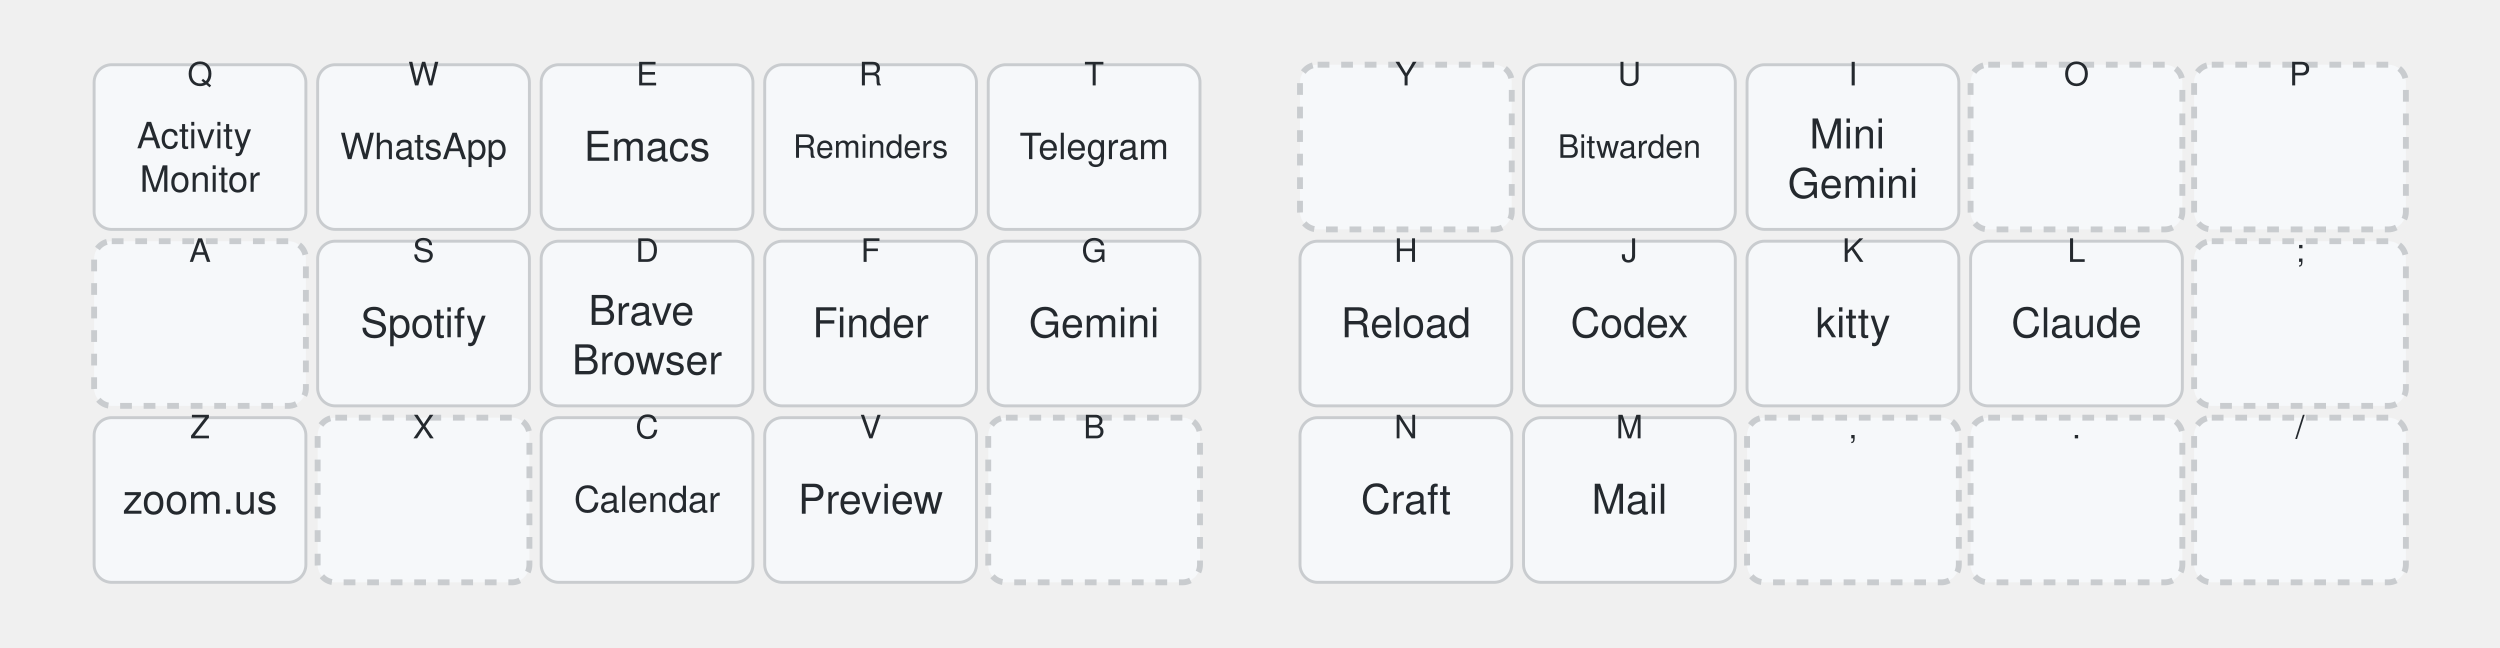
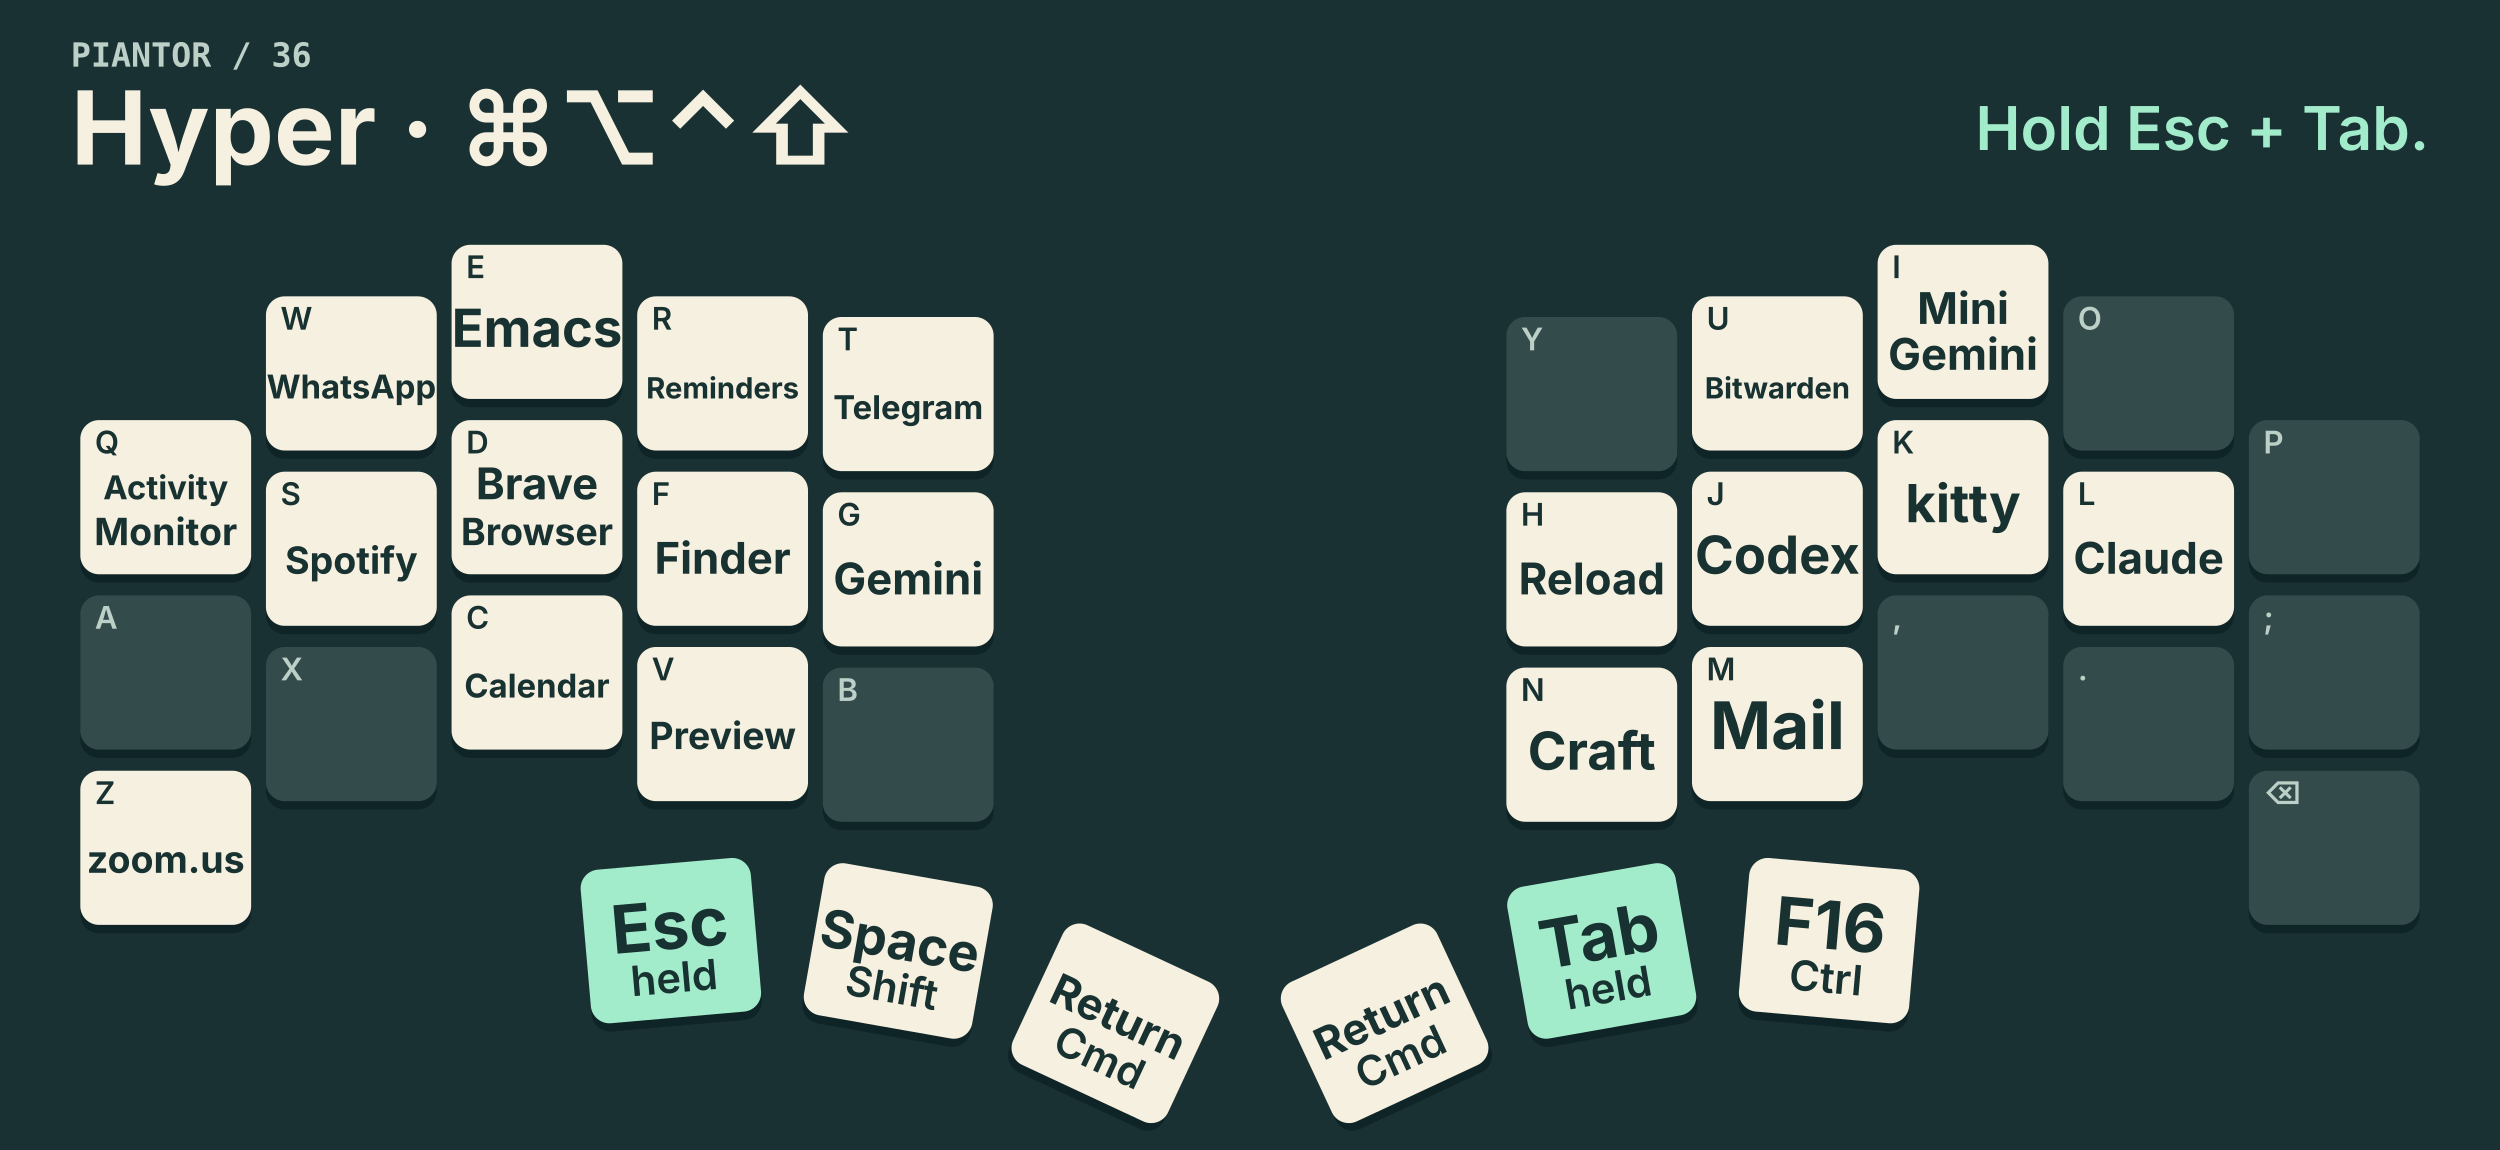
- <svg xmlns="http://www.w3.org/2000/svg" width="850" height="220" viewBox="0 0 850 220" class="keymap">
-   <style>/* inherit to force styles through use tags */
- svg path {
-     fill: inherit;
- }
- 
- /* font and background color specifications */
- svg.keymap {
-     font-family: SFMono-Regular,Consolas,Liberation Mono,Menlo,monospace;
-     font-size: 14px;
-     font-kerning: normal;
-     text-rendering: optimizeLegibility;
-     fill: #24292e;
- }
- 
- /* default key styling */
- rect.key {
-     fill: #f6f8fa;
- }
- 
- rect.key, rect.combo {
-     stroke: #c9cccf;
-     stroke-width: 1;
- }
- 
- /* default key side styling, only used is draw_key_sides is set */
- rect.side {
-     filter: brightness(90%);
- }
- 
- /* color accent for combo boxes */
- rect.combo, rect.combo-separate {
-     fill: #cdf;
- }
- 
- /* color accent for held keys */
- rect.held, rect.combo.held {
-     fill: #fdd;
- }
- 
- /* color accent for ghost (optional) keys */
- rect.ghost, rect.combo.ghost {
-     stroke-dasharray: 4, 4;
-     stroke-width: 2;
- }
- 
- text {
-     text-anchor: middle;
-     dominant-baseline: middle;
- }
- 
- /* styling for layer labels */
- text.label {
-     font-weight: bold;
-     text-anchor: start;
-     stroke: white;
-     stroke-width: 4;
-     paint-order: stroke;
- }
- 
- /* styling for optional footer */
- text.footer {
-     text-anchor: end;
-     dominant-baseline: auto;
-     stroke: white;
-     stroke-width: 4;
-     paint-order: stroke;
- }
- 
- /* styling for combo tap, and key non-tap label text */
- text.combo, text.hold, text.shifted, text.left, text.right, text.tl, text.tr, text.bl, text.br {
-     font-size: 11px;
- }
- 
- text.hold, text.bl, text.br {
-     text-anchor: middle;
-     dominant-baseline: auto;
- }
- 
- text.shifted, text.tl, text.tr {
-     text-anchor: middle;
-     dominant-baseline: hanging;
- }
- 
- text.left, text.tl, text.bl {
-     text-anchor: start;
- }
- 
- text.right, text.tr, text.br {
-     text-anchor: end;
- }
- 
- text.layer-activator {
-     text-decoration: underline;
- }
- 
- /* styling for hold/shifted label text in combo box */
- text.combo.hold, text.combo.shifted, text.combo.left, text.combo.right {
-     font-size: 8px;
- }
- 
- /* lighter symbol for transparent keys */
- text.trans {
-     fill: #7b7e81;
- }
- 
- /* styling for combo dendrons */
- path.combo {
-     stroke-width: 1;
-     stroke: gray;
-     fill: none;
- }
- 
- /* Start Tabler Icons Cleanup */
- /* cannot use height/width with glyphs */
- .icon-tabler &gt; path {
-     fill: inherit;
-     stroke: inherit;
-     stroke-width: 2;
- }
- /* hide tabler's default box */
- .icon-tabler &gt; path[stroke="none"][fill="none"] {
-     visibility: hidden;
- }
- /* End Tabler Icons Cleanup */
- 
- @media (prefers-color-scheme: dark) {
- svg.keymap { fill: #d1d6db; }
- rect.key { fill: #3f4750; }
- rect.key, rect.combo { stroke: #60666c; }
- rect.combo, rect.combo-separate { fill: #1f3d7a; }
- rect.held, rect.combo.held { fill: #854747; }
- text.label, text.footer { stroke: black; }
- text.trans { fill: #7e8184; }
- path.combo { stroke: #7f7f7f; }
- 
- }
- svg.keymap { font-family: -apple-system, BlinkMacSystemFont, 'Segoe UI', Helvetica, Arial, sans-serif; } text.label { display: none; }</style>
-   <g transform="translate(30, 0)" class="layer-Hyper">
-     <text x="0" y="10" class="label" id="Hyper">Hyper:</text>
-     <g transform="translate(0, 20)">
-       <g transform="translate(38, 30)" class="key keypos-0">
-         <rect rx="6" ry="6" x="-36" y="-28" width="72" height="56" class="key" />
-         <text x="0" y="0" class="key tap">
-           <tspan x="0" dy="-0.3em" style="font-size: 88%">Activity</tspan>
-           <tspan x="0" dy="1.2em" style="font-size: 88%">Monitor</tspan>
-         </text>
-         <text x="0" y="-26" class="key shifted">Q</text>
-       </g>
-       <g transform="translate(114, 30)" class="key keypos-1">
-         <rect rx="6" ry="6" x="-36" y="-28" width="72" height="56" class="key" />
-         <text x="0" y="0" class="key tap">
-           <tspan style="font-size: 88%">WhatsApp</tspan>
-         </text>
-         <text x="0" y="-26" class="key shifted">W</text>
-       </g>
-       <g transform="translate(190, 30)" class="key keypos-2">
-         <rect rx="6" ry="6" x="-36" y="-28" width="72" height="56" class="key" />
-         <text x="0" y="0" class="key tap">Emacs</text>
-         <text x="0" y="-26" class="key shifted">E</text>
-       </g>
-       <g transform="translate(266, 30)" class="key keypos-3">
-         <rect rx="6" ry="6" x="-36" y="-28" width="72" height="56" class="key" />
-         <text x="0" y="0" class="key tap">
-           <tspan style="font-size: 78%">Reminders</tspan>
-         </text>
-         <text x="0" y="-26" class="key shifted">R</text>
-       </g>
-       <g transform="translate(342, 30)" class="key keypos-4">
-         <rect rx="6" ry="6" x="-36" y="-28" width="72" height="56" class="key" />
-         <text x="0" y="0" class="key tap">
-           <tspan style="font-size: 88%">Telegram</tspan>
-         </text>
-         <text x="0" y="-26" class="key shifted">T</text>
-       </g>
-       <g transform="translate(448, 30)" class="key ghost keypos-5">
-         <rect rx="6" ry="6" x="-36" y="-28" width="72" height="56" class="key ghost" />
-         <text x="0" y="-26" class="key ghost shifted">Y</text>
-       </g>
-       <g transform="translate(524, 30)" class="key keypos-6">
-         <rect rx="6" ry="6" x="-36" y="-28" width="72" height="56" class="key" />
-         <text x="0" y="0" class="key tap">
-           <tspan style="font-size: 78%">Bitwarden</tspan>
-         </text>
-         <text x="0" y="-26" class="key shifted">U</text>
-       </g>
-       <g transform="translate(600, 30)" class="key keypos-7">
-         <rect rx="6" ry="6" x="-36" y="-28" width="72" height="56" class="key" />
-         <text x="0" y="0" class="key tap">
-           <tspan x="0" dy="-0.3em">Mini</tspan>
-           <tspan x="0" dy="1.2em">Gemini</tspan>
-         </text>
-         <text x="0" y="-26" class="key shifted">I</text>
-       </g>
-       <g transform="translate(676, 30)" class="key ghost keypos-8">
-         <rect rx="6" ry="6" x="-36" y="-28" width="72" height="56" class="key ghost" />
-         <text x="0" y="-26" class="key ghost shifted">O</text>
-       </g>
-       <g transform="translate(752, 30)" class="key ghost keypos-9">
-         <rect rx="6" ry="6" x="-36" y="-28" width="72" height="56" class="key ghost" />
-         <text x="0" y="-26" class="key ghost shifted">P</text>
-       </g>
-       <g transform="translate(38, 90)" class="key ghost keypos-10">
-         <rect rx="6" ry="6" x="-36" y="-28" width="72" height="56" class="key ghost" />
-         <text x="0" y="-26" class="key ghost shifted">A</text>
-       </g>
-       <g transform="translate(114, 90)" class="key keypos-11">
-         <rect rx="6" ry="6" x="-36" y="-28" width="72" height="56" class="key" />
-         <text x="0" y="0" class="key tap">Spotify</text>
-         <text x="0" y="-26" class="key shifted">S</text>
-       </g>
-       <g transform="translate(190, 90)" class="key keypos-12">
-         <rect rx="6" ry="6" x="-36" y="-28" width="72" height="56" class="key" />
-         <text x="0" y="0" class="key tap">
-           <tspan x="0" dy="-0.3em">Brave</tspan>
-           <tspan x="0" dy="1.2em">Browser</tspan>
-         </text>
-         <text x="0" y="-26" class="key shifted">D</text>
-       </g>
-       <g transform="translate(266, 90)" class="key keypos-13">
-         <rect rx="6" ry="6" x="-36" y="-28" width="72" height="56" class="key" />
-         <text x="0" y="0" class="key tap">Finder</text>
-         <text x="0" y="-26" class="key shifted">F</text>
-       </g>
-       <g transform="translate(342, 90)" class="key keypos-14">
-         <rect rx="6" ry="6" x="-36" y="-28" width="72" height="56" class="key" />
-         <text x="0" y="0" class="key tap">Gemini</text>
-         <text x="0" y="-26" class="key shifted">G</text>
-       </g>
-       <g transform="translate(448, 90)" class="key keypos-15">
-         <rect rx="6" ry="6" x="-36" y="-28" width="72" height="56" class="key" />
-         <text x="0" y="0" class="key tap">Reload</text>
-         <text x="0" y="-26" class="key shifted">H</text>
-       </g>
-       <g transform="translate(524, 90)" class="key keypos-16">
-         <rect rx="6" ry="6" x="-36" y="-28" width="72" height="56" class="key" />
-         <text x="0" y="0" class="key tap">Codex</text>
-         <text x="0" y="-26" class="key shifted">J</text>
-       </g>
-       <g transform="translate(600, 90)" class="key keypos-17">
-         <rect rx="6" ry="6" x="-36" y="-28" width="72" height="56" class="key" />
-         <text x="0" y="0" class="key tap">kitty</text>
-         <text x="0" y="-26" class="key shifted">K</text>
-       </g>
-       <g transform="translate(676, 90)" class="key keypos-18">
-         <rect rx="6" ry="6" x="-36" y="-28" width="72" height="56" class="key" />
-         <text x="0" y="0" class="key tap">Claude</text>
-         <text x="0" y="-26" class="key shifted">L</text>
-       </g>
-       <g transform="translate(752, 90)" class="key ghost keypos-19">
-         <rect rx="6" ry="6" x="-36" y="-28" width="72" height="56" class="key ghost" />
-         <text x="0" y="-26" class="key ghost shifted">;</text>
-       </g>
-       <g transform="translate(38, 150)" class="key keypos-20">
-         <rect rx="6" ry="6" x="-36" y="-28" width="72" height="56" class="key" />
-         <text x="0" y="0" class="key tap">zoom.us</text>
-         <text x="0" y="-26" class="key shifted">Z</text>
-       </g>
-       <g transform="translate(114, 150)" class="key ghost keypos-21">
-         <rect rx="6" ry="6" x="-36" y="-28" width="72" height="56" class="key ghost" />
-         <text x="0" y="-26" class="key ghost shifted">X</text>
-       </g>
-       <g transform="translate(190, 150)" class="key keypos-22">
-         <rect rx="6" ry="6" x="-36" y="-28" width="72" height="56" class="key" />
-         <text x="0" y="0" class="key tap">
-           <tspan style="font-size: 88%">Calendar</tspan>
-         </text>
-         <text x="0" y="-26" class="key shifted">C</text>
-       </g>
-       <g transform="translate(266, 150)" class="key keypos-23">
-         <rect rx="6" ry="6" x="-36" y="-28" width="72" height="56" class="key" />
-         <text x="0" y="0" class="key tap">Preview</text>
-         <text x="0" y="-26" class="key shifted">V</text>
-       </g>
-       <g transform="translate(342, 150)" class="key ghost keypos-24">
-         <rect rx="6" ry="6" x="-36" y="-28" width="72" height="56" class="key ghost" />
-         <text x="0" y="-26" class="key ghost shifted">B</text>
-       </g>
-       <g transform="translate(448, 150)" class="key keypos-25">
-         <rect rx="6" ry="6" x="-36" y="-28" width="72" height="56" class="key" />
-         <text x="0" y="0" class="key tap">Craft</text>
-         <text x="0" y="-26" class="key shifted">N</text>
-       </g>
-       <g transform="translate(524, 150)" class="key keypos-26">
-         <rect rx="6" ry="6" x="-36" y="-28" width="72" height="56" class="key" />
-         <text x="0" y="0" class="key tap">Mail</text>
-         <text x="0" y="-26" class="key shifted">M</text>
-       </g>
-       <g transform="translate(600, 150)" class="key ghost keypos-27">
-         <rect rx="6" ry="6" x="-36" y="-28" width="72" height="56" class="key ghost" />
-         <text x="0" y="-26" class="key ghost shifted">,</text>
-       </g>
-       <g transform="translate(676, 150)" class="key ghost keypos-28">
-         <rect rx="6" ry="6" x="-36" y="-28" width="72" height="56" class="key ghost" />
-         <text x="0" y="-26" class="key ghost shifted">.</text>
-       </g>
-       <g transform="translate(752, 150)" class="key ghost keypos-29">
-         <rect rx="6" ry="6" x="-36" y="-28" width="72" height="56" class="key ghost" />
-         <text x="0" y="-26" class="key ghost shifted">/</text>
-       </g>
+ <svg xmlns="http://www.w3.org/2000/svg" width="1200" height="552" viewBox="0 0 1200 552" role="img" aria-labelledby="title desc">
+   <rect x="0" y="0" width="1200" height="552" rx="0" fill="#193132" />
+   <text x="34" y="32" text-anchor="start" font-family="'IBM Plex Mono', Menlo, Consolas, monospace" font-size="16" font-weight="650" fill="#bdd0c8">PIANTOR   /   36</text>
+   <text x="34" y="79" text-anchor="start" font-family="Inter, Arial, sans-serif" font-size="49" font-weight="720" fill="#f6f0e0">Hyper · ⌘⌥⌃⇧</text>
+   <text x="1166" y="72" text-anchor="end" font-family="Inter, Arial, sans-serif" font-size="29" font-weight="600" fill="#a3eccb">Hold Esc + Tab.</text>
+   <g transform="translate(435.95 358.45) scale(1)">
+     <g id="key-24" data-position="B" transform="rotate(0)">
+       <rect x="-41" y="-36" width="82" height="76" rx="9" fill="#0e2426" />
+       <rect x="-41" y="-38" width="82" height="74" rx="9" fill="#344b4c" class="face" />
+       <text x="-34" y="-22" text-anchor="start" font-family="Inter, Arial, sans-serif" font-size="15" font-weight="600" fill="#bdd0c8">B</text>
+     </g>
+   </g>
+   <g transform="translate(346.85 348.55) scale(1)">
+     <g id="key-23" data-position="V" transform="rotate(0)">
+       <rect x="-41" y="-36" width="82" height="76" rx="9" fill="#0e2426" />
+       <rect x="-41" y="-38" width="82" height="74" rx="9" fill="#f6f0e0" class="face" />
+       <text x="-34" y="-22" text-anchor="start" font-family="Inter, Arial, sans-serif" font-size="15" font-weight="600" fill="#183131">V</text>
+       <text x="0" y="11" text-anchor="middle" font-family="Inter, Arial, sans-serif" font-size="18" font-weight="700" fill="#183131">Preview</text>
+     </g>
+   </g>
+   <g transform="translate(79.55 407.95) scale(1)">
+     <g id="key-20" data-position="Z" transform="rotate(0)">
+       <rect x="-41" y="-36" width="82" height="76" rx="9" fill="#0e2426" />
+       <rect x="-41" y="-38" width="82" height="74" rx="9" fill="#f6f0e0" class="face" />
+       <text x="-34" y="-22" text-anchor="start" font-family="Inter, Arial, sans-serif" font-size="15" font-weight="600" fill="#183131">Z</text>
+       <text x="0" y="11" text-anchor="middle" font-family="Inter, Arial, sans-serif" font-size="18" font-weight="700" fill="#183131">zoom.us</text>
+     </g>
+   </g>
+   <g transform="translate(168.65 180.25) scale(1)">
+     <g id="key-1" data-position="W" transform="rotate(0)">
+       <rect x="-41" y="-36" width="82" height="76" rx="9" fill="#0e2426" />
+       <rect x="-41" y="-38" width="82" height="74" rx="9" fill="#f6f0e0" class="face" />
+       <text x="-34" y="-22" text-anchor="start" font-family="Inter, Arial, sans-serif" font-size="15" font-weight="600" fill="#183131">W</text>
+       <text x="0" y="11" text-anchor="middle" font-family="Inter, Arial, sans-serif" font-size="15.75" font-weight="700" fill="#183131">WhatsApp</text>
+     </g>
+   </g>
+   <g transform="translate(346.85 180.25) scale(1)">
+     <g id="key-3" data-position="R" transform="rotate(0)">
+       <rect x="-41" y="-36" width="82" height="76" rx="9" fill="#0e2426" />
+       <rect x="-41" y="-38" width="82" height="74" rx="9" fill="#f6f0e0" class="face" />
+       <text x="-34" y="-22" text-anchor="start" font-family="Inter, Arial, sans-serif" font-size="15" font-weight="600" fill="#183131">R</text>
+       <text x="0" y="11" text-anchor="middle" font-family="Inter, Arial, sans-serif" font-size="14" font-weight="700" fill="#183131">Reminders</text>
+     </g>
+   </g>
+   <g transform="translate(168.65 264.40) scale(1)">
+     <g id="key-11" data-position="S" transform="rotate(0)">
+       <rect x="-41" y="-36" width="82" height="76" rx="9" fill="#0e2426" />
+       <rect x="-41" y="-38" width="82" height="74" rx="9" fill="#f6f0e0" class="face" />
+       <text x="-34" y="-22" text-anchor="start" font-family="Inter, Arial, sans-serif" font-size="15" font-weight="600" fill="#183131">S</text>
+       <text x="0" y="11" text-anchor="middle" font-family="Inter, Arial, sans-serif" font-size="18" font-weight="700" fill="#183131">Spotify</text>
+     </g>
+   </g>
+   <g transform="translate(322.10 452.50) scale(1)">
+     <g id="key-30" data-position="Esc" transform="rotate(-5)">
+       <rect x="-41" y="-36" width="82" height="76" rx="9" fill="#0e2426" />
+       <rect x="-41" y="-38" width="82" height="74" rx="9" fill="#a3eccb" class="face" />
+       <text x="0" y="3" text-anchor="middle" font-family="Inter, Arial, sans-serif" font-size="32" font-weight="700" fill="#183131">Esc</text>
+       <text x="0" y="24" text-anchor="middle" font-family="Inter, Arial, sans-serif" font-size="20" font-weight="600" fill="#183131">held</text>
+     </g>
+   </g>
+   <g transform="translate(79.55 239.65) scale(1)">
+     <g id="key-0" data-position="Q" transform="rotate(0)">
+       <rect x="-41" y="-36" width="82" height="76" rx="9" fill="#0e2426" />
+       <rect x="-41" y="-38" width="82" height="74" rx="9" fill="#f6f0e0" class="face" />
+       <text x="-34" y="-22" text-anchor="start" font-family="Inter, Arial, sans-serif" font-size="15" font-weight="600" fill="#183131">Q</text>
+       <text x="0" y="0" text-anchor="middle" font-family="Inter, Arial, sans-serif" font-size="15.75" font-weight="700" fill="#183131">Activity</text>
+       <text x="0" y="22" text-anchor="middle" font-family="Inter, Arial, sans-serif" font-size="18" font-weight="700" fill="#183131">Monitor</text>
+     </g>
+   </g>
+   <g transform="translate(346.85 264.40) scale(1)">
+     <g id="key-13" data-position="F" transform="rotate(0)">
+       <rect x="-41" y="-36" width="82" height="76" rx="9" fill="#0e2426" />
+       <rect x="-41" y="-38" width="82" height="74" rx="9" fill="#f6f0e0" class="face" />
+       <text x="-34" y="-22" text-anchor="start" font-family="Inter, Arial, sans-serif" font-size="15" font-weight="600" fill="#183131">F</text>
+       <text x="0" y="11" text-anchor="middle" font-family="Inter, Arial, sans-serif" font-size="21" font-weight="700" fill="#183131">Finder</text>
+     </g>
+   </g>
+   <g transform="translate(257.75 323.80) scale(1)">
+     <g id="key-22" data-position="C" transform="rotate(0)">
+       <rect x="-41" y="-36" width="82" height="76" rx="9" fill="#0e2426" />
+       <rect x="-41" y="-38" width="82" height="74" rx="9" fill="#f6f0e0" class="face" />
+       <text x="-34" y="-22" text-anchor="start" font-family="Inter, Arial, sans-serif" font-size="15" font-weight="600" fill="#183131">C</text>
+       <text x="0" y="11" text-anchor="middle" font-family="Inter, Arial, sans-serif" font-size="15.75" font-weight="700" fill="#183131">Calendar</text>
+     </g>
+   </g>
+   <g transform="translate(257.75 155.50) scale(1)">
+     <g id="key-2" data-position="E" transform="rotate(0)">
+       <rect x="-41" y="-36" width="82" height="76" rx="9" fill="#0e2426" />
+       <rect x="-41" y="-38" width="82" height="74" rx="9" fill="#f6f0e0" class="face" />
+       <text x="-34" y="-22" text-anchor="start" font-family="Inter, Arial, sans-serif" font-size="15" font-weight="600" fill="#183131">E</text>
+       <text x="0" y="11" text-anchor="middle" font-family="Inter, Arial, sans-serif" font-size="25.2" font-weight="700" fill="#183131">Emacs</text>
+     </g>
+   </g>
+   <g transform="translate(168.65 348.55) scale(1)">
+     <g id="key-21" data-position="X" transform="rotate(0)">
+       <rect x="-41" y="-36" width="82" height="76" rx="9" fill="#0e2426" />
+       <rect x="-41" y="-38" width="82" height="74" rx="9" fill="#344b4c" class="face" />
+       <text x="-34" y="-22" text-anchor="start" font-family="Inter, Arial, sans-serif" font-size="15" font-weight="600" fill="#bdd0c8">X</text>
+     </g>
+   </g>
+   <g transform="translate(435.95 274.30) scale(1)">
+     <g id="key-14" data-position="G" transform="rotate(0)">
+       <rect x="-41" y="-36" width="82" height="76" rx="9" fill="#0e2426" />
+       <rect x="-41" y="-38" width="82" height="74" rx="9" fill="#f6f0e0" class="face" />
+       <text x="-34" y="-22" text-anchor="start" font-family="Inter, Arial, sans-serif" font-size="15" font-weight="600" fill="#183131">G</text>
+       <text x="0" y="11" text-anchor="middle" font-family="Inter, Arial, sans-serif" font-size="21" font-weight="700" fill="#183131">Gemini</text>
+     </g>
+   </g>
+   <g transform="translate(534.95 492.10) scale(1)">
+     <g id="key-32" data-position="Return" transform="rotate(25)">
+       <rect x="-41" y="-36" width="82" height="76" rx="9" fill="#0e2426" />
+       <rect x="-41" y="-38" width="82" height="74" rx="9" fill="#f6f0e0" class="face" />
+       <text x="0" y="3" text-anchor="middle" font-family="Inter, Arial, sans-serif" font-size="21" font-weight="700" fill="#183131">Return</text>
+       <text x="0" y="24" text-anchor="middle" font-family="Inter, Arial, sans-serif" font-size="20" font-weight="600" fill="#183131">Cmd</text>
+     </g>
+   </g>
+   <g transform="translate(79.55 323.80) scale(1)">
+     <g id="key-10" data-position="A" transform="rotate(0)">
+       <rect x="-41" y="-36" width="82" height="76" rx="9" fill="#0e2426" />
+       <rect x="-41" y="-38" width="82" height="74" rx="9" fill="#344b4c" class="face" />
+       <text x="-34" y="-22" text-anchor="start" font-family="Inter, Arial, sans-serif" font-size="15" font-weight="600" fill="#bdd0c8">A</text>
+     </g>
+   </g>
+   <g transform="translate(435.95 190.15) scale(1)">
+     <g id="key-4" data-position="T" transform="rotate(0)">
+       <rect x="-41" y="-36" width="82" height="76" rx="9" fill="#0e2426" />
+       <rect x="-41" y="-38" width="82" height="74" rx="9" fill="#f6f0e0" class="face" />
+       <text x="-34" y="-22" text-anchor="start" font-family="Inter, Arial, sans-serif" font-size="15" font-weight="600" fill="#183131">T</text>
+       <text x="0" y="11" text-anchor="middle" font-family="Inter, Arial, sans-serif" font-size="15.75" font-weight="700" fill="#183131">Telegram</text>
+     </g>
+   </g>
+   <g transform="translate(257.75 239.65) scale(1)">
+     <g id="key-12" data-position="D" transform="rotate(0)">
+       <rect x="-41" y="-36" width="82" height="76" rx="9" fill="#0e2426" />
+       <rect x="-41" y="-38" width="82" height="74" rx="9" fill="#f6f0e0" class="face" />
+       <text x="-34" y="-22" text-anchor="start" font-family="Inter, Arial, sans-serif" font-size="15" font-weight="600" fill="#183131">D</text>
+       <text x="0" y="0" text-anchor="middle" font-family="Inter, Arial, sans-serif" font-size="21" font-weight="700" fill="#183131">Brave</text>
+       <text x="0" y="22" text-anchor="middle" font-family="Inter, Arial, sans-serif" font-size="18" font-weight="700" fill="#183131">Browser</text>
+     </g>
+   </g>
+   <g transform="translate(431.00 457.45) scale(1)">
+     <g id="key-31" data-position="Space" transform="rotate(10)">
+       <rect x="-41" y="-36" width="82" height="76" rx="9" fill="#0e2426" />
+       <rect x="-41" y="-38" width="82" height="74" rx="9" fill="#f6f0e0" class="face" />
+       <text x="0" y="3" text-anchor="middle" font-family="Inter, Arial, sans-serif" font-size="25.2" font-weight="700" fill="#183131">Space</text>
+       <text x="0" y="24" text-anchor="middle" font-family="Inter, Arial, sans-serif" font-size="20" font-weight="600" fill="#183131">Shift</text>
+     </g>
+   </g>
+   <g transform="translate(764.05 358.45) scale(1)">
+     <g id="key-25" data-position="N" transform="rotate(0)">
+       <rect x="-41" y="-36" width="82" height="76" rx="9" fill="#0e2426" />
+       <rect x="-41" y="-38" width="82" height="74" rx="9" fill="#f6f0e0" class="face" />
+       <text x="-34" y="-22" text-anchor="start" font-family="Inter, Arial, sans-serif" font-size="15" font-weight="600" fill="#183131">N</text>
+       <text x="0" y="11" text-anchor="middle" font-family="Inter, Arial, sans-serif" font-size="25.2" font-weight="700" fill="#183131">Craft</text>
+     </g>
+   </g>
+   <g transform="translate(853.15 348.55) scale(1)">
+     <g id="key-26" data-position="M" transform="rotate(0)">
+       <rect x="-41" y="-36" width="82" height="76" rx="9" fill="#0e2426" />
+       <rect x="-41" y="-38" width="82" height="74" rx="9" fill="#f6f0e0" class="face" />
+       <text x="-34" y="-22" text-anchor="start" font-family="Inter, Arial, sans-serif" font-size="15" font-weight="600" fill="#183131">M</text>
+       <text x="0" y="11" text-anchor="middle" font-family="Inter, Arial, sans-serif" font-size="31.5" font-weight="700" fill="#183131">Mail</text>
+     </g>
+   </g>
+   <g transform="translate(1120.45 407.95) scale(1)">
+     <g id="key-29" data-position="⌫" transform="rotate(0)">
+       <rect x="-41" y="-36" width="82" height="76" rx="9" fill="#0e2426" />
+       <rect x="-41" y="-38" width="82" height="74" rx="9" fill="#344b4c" class="face" />
+       <text x="-34" y="-22" text-anchor="start" font-family="Inter, Arial, sans-serif" font-size="15" font-weight="600" fill="#bdd0c8">⌫</text>
+     </g>
+   </g>
+   <g transform="translate(1031.35 180.25) scale(1)">
+     <g id="key-8" data-position="O" transform="rotate(0)">
+       <rect x="-41" y="-36" width="82" height="76" rx="9" fill="#0e2426" />
+       <rect x="-41" y="-38" width="82" height="74" rx="9" fill="#344b4c" class="face" />
+       <text x="-34" y="-22" text-anchor="start" font-family="Inter, Arial, sans-serif" font-size="15" font-weight="600" fill="#bdd0c8">O</text>
+     </g>
+   </g>
+   <g transform="translate(853.15 180.25) scale(1)">
+     <g id="key-6" data-position="U" transform="rotate(0)">
+       <rect x="-41" y="-36" width="82" height="76" rx="9" fill="#0e2426" />
+       <rect x="-41" y="-38" width="82" height="74" rx="9" fill="#f6f0e0" class="face" />
+       <text x="-34" y="-22" text-anchor="start" font-family="Inter, Arial, sans-serif" font-size="15" font-weight="600" fill="#183131">U</text>
+       <text x="0" y="11" text-anchor="middle" font-family="Inter, Arial, sans-serif" font-size="14" font-weight="700" fill="#183131">Bitwarden</text>
+     </g>
+   </g>
+   <g transform="translate(1031.35 264.40) scale(1)">
+     <g id="key-18" data-position="L" transform="rotate(0)">
+       <rect x="-41" y="-36" width="82" height="76" rx="9" fill="#0e2426" />
+       <rect x="-41" y="-38" width="82" height="74" rx="9" fill="#f6f0e0" class="face" />
+       <text x="-34" y="-22" text-anchor="start" font-family="Inter, Arial, sans-serif" font-size="15" font-weight="600" fill="#183131">L</text>
+       <text x="0" y="11" text-anchor="middle" font-family="Inter, Arial, sans-serif" font-size="21" font-weight="700" fill="#183131">Claude</text>
+     </g>
+   </g>
+   <g transform="translate(877.90 452.50) scale(1)">
+     <g id="key-35" data-position="F16" transform="rotate(5)">
+       <rect x="-41" y="-36" width="82" height="76" rx="9" fill="#0e2426" />
+       <rect x="-41" y="-38" width="82" height="74" rx="9" fill="#f6f0e0" class="face" />
+       <text x="0" y="3" text-anchor="middle" font-family="Inter, Arial, sans-serif" font-size="32" font-weight="700" fill="#183131">F16</text>
+       <text x="0" y="24" text-anchor="middle" font-family="Inter, Arial, sans-serif" font-size="20" font-weight="600" fill="#183131">Ctrl</text>
+     </g>
+   </g>
+   <g transform="translate(1120.45 239.65) scale(1)">
+     <g id="key-9" data-position="P" transform="rotate(0)">
+       <rect x="-41" y="-36" width="82" height="76" rx="9" fill="#0e2426" />
+       <rect x="-41" y="-38" width="82" height="74" rx="9" fill="#344b4c" class="face" />
+       <text x="-34" y="-22" text-anchor="start" font-family="Inter, Arial, sans-serif" font-size="15" font-weight="600" fill="#bdd0c8">P</text>
+     </g>
+   </g>
+   <g transform="translate(853.15 264.40) scale(1)">
+     <g id="key-16" data-position="J" transform="rotate(0)">
+       <rect x="-41" y="-36" width="82" height="76" rx="9" fill="#0e2426" />
+       <rect x="-41" y="-38" width="82" height="74" rx="9" fill="#f6f0e0" class="face" />
+       <text x="-34" y="-22" text-anchor="start" font-family="Inter, Arial, sans-serif" font-size="15" font-weight="600" fill="#183131">J</text>
+       <text x="0" y="11" text-anchor="middle" font-family="Inter, Arial, sans-serif" font-size="25.2" font-weight="700" fill="#183131">Codex</text>
+     </g>
+   </g>
+   <g transform="translate(942.25 323.80) scale(1)">
+     <g id="key-27" data-position="," transform="rotate(0)">
+       <rect x="-41" y="-36" width="82" height="76" rx="9" fill="#0e2426" />
+       <rect x="-41" y="-38" width="82" height="74" rx="9" fill="#344b4c" class="face" />
+       <text x="-34" y="-22" text-anchor="start" font-family="Inter, Arial, sans-serif" font-size="15" font-weight="600" fill="#bdd0c8">,</text>
+     </g>
+   </g>
+   <g transform="translate(942.25 155.50) scale(1)">
+     <g id="key-7" data-position="I" transform="rotate(0)">
+       <rect x="-41" y="-36" width="82" height="76" rx="9" fill="#0e2426" />
+       <rect x="-41" y="-38" width="82" height="74" rx="9" fill="#f6f0e0" class="face" />
+       <text x="-34" y="-22" text-anchor="start" font-family="Inter, Arial, sans-serif" font-size="15" font-weight="600" fill="#183131">I</text>
+       <text x="0" y="0" text-anchor="middle" font-family="Inter, Arial, sans-serif" font-size="21" font-weight="700" fill="#183131">Mini</text>
+       <text x="0" y="22" text-anchor="middle" font-family="Inter, Arial, sans-serif" font-size="21" font-weight="700" fill="#183131">Gemini</text>
+     </g>
+   </g>
+   <g transform="translate(1031.35 348.55) scale(1)">
+     <g id="key-28" data-position="." transform="rotate(0)">
+       <rect x="-41" y="-36" width="82" height="76" rx="9" fill="#0e2426" />
+       <rect x="-41" y="-38" width="82" height="74" rx="9" fill="#344b4c" class="face" />
+       <text x="-34" y="-22" text-anchor="start" font-family="Inter, Arial, sans-serif" font-size="15" font-weight="600" fill="#bdd0c8">.</text>
+     </g>
+   </g>
+   <g transform="translate(764.05 274.30) scale(1)">
+     <g id="key-15" data-position="H" transform="rotate(0)">
+       <rect x="-41" y="-36" width="82" height="76" rx="9" fill="#0e2426" />
+       <rect x="-41" y="-38" width="82" height="74" rx="9" fill="#f6f0e0" class="face" />
+       <text x="-34" y="-22" text-anchor="start" font-family="Inter, Arial, sans-serif" font-size="15" font-weight="600" fill="#183131">H</text>
+       <text x="0" y="11" text-anchor="middle" font-family="Inter, Arial, sans-serif" font-size="21" font-weight="700" fill="#183131">Reload</text>
+     </g>
+   </g>
+   <g transform="translate(665.05 492.10) scale(1)">
+     <g id="key-33" data-position="Return" transform="rotate(-25)">
+       <rect x="-41" y="-36" width="82" height="76" rx="9" fill="#0e2426" />
+       <rect x="-41" y="-38" width="82" height="74" rx="9" fill="#f6f0e0" class="face" />
+       <text x="0" y="3" text-anchor="middle" font-family="Inter, Arial, sans-serif" font-size="21" font-weight="700" fill="#183131">Return</text>
+       <text x="0" y="24" text-anchor="middle" font-family="Inter, Arial, sans-serif" font-size="20" font-weight="600" fill="#183131">Cmd</text>
+     </g>
+   </g>
+   <g transform="translate(1120.45 323.80) scale(1)">
+     <g id="key-19" data-position=";" transform="rotate(0)">
+       <rect x="-41" y="-36" width="82" height="76" rx="9" fill="#0e2426" />
+       <rect x="-41" y="-38" width="82" height="74" rx="9" fill="#344b4c" class="face" />
+       <text x="-34" y="-22" text-anchor="start" font-family="Inter, Arial, sans-serif" font-size="15" font-weight="600" fill="#bdd0c8">;</text>
+     </g>
+   </g>
+   <g transform="translate(764.05 190.15) scale(1)">
+     <g id="key-5" data-position="Y" transform="rotate(0)">
+       <rect x="-41" y="-36" width="82" height="76" rx="9" fill="#0e2426" />
+       <rect x="-41" y="-38" width="82" height="74" rx="9" fill="#344b4c" class="face" />
+       <text x="-34" y="-22" text-anchor="start" font-family="Inter, Arial, sans-serif" font-size="15" font-weight="600" fill="#bdd0c8">Y</text>
+     </g>
+   </g>
+   <g transform="translate(942.25 239.65) scale(1)">
+     <g id="key-17" data-position="K" transform="rotate(0)">
+       <rect x="-41" y="-36" width="82" height="76" rx="9" fill="#0e2426" />
+       <rect x="-41" y="-38" width="82" height="74" rx="9" fill="#f6f0e0" class="face" />
+       <text x="-34" y="-22" text-anchor="start" font-family="Inter, Arial, sans-serif" font-size="15" font-weight="600" fill="#183131">K</text>
+       <text x="0" y="11" text-anchor="middle" font-family="Inter, Arial, sans-serif" font-size="25.2" font-weight="700" fill="#183131">kitty</text>
+     </g>
+   </g>
+   <g transform="translate(769.00 457.45) scale(1)">
+     <g id="key-34" data-position="Tab" transform="rotate(-10)">
+       <rect x="-41" y="-36" width="82" height="76" rx="9" fill="#0e2426" />
+       <rect x="-41" y="-38" width="82" height="74" rx="9" fill="#a3eccb" class="face" />
+       <text x="0" y="3" text-anchor="middle" font-family="Inter, Arial, sans-serif" font-size="32" font-weight="700" fill="#183131">Tab</text>
+       <text x="0" y="24" text-anchor="middle" font-family="Inter, Arial, sans-serif" font-size="20" font-weight="600" fill="#183131">held</text>
    </g>
  </g>
</svg>
